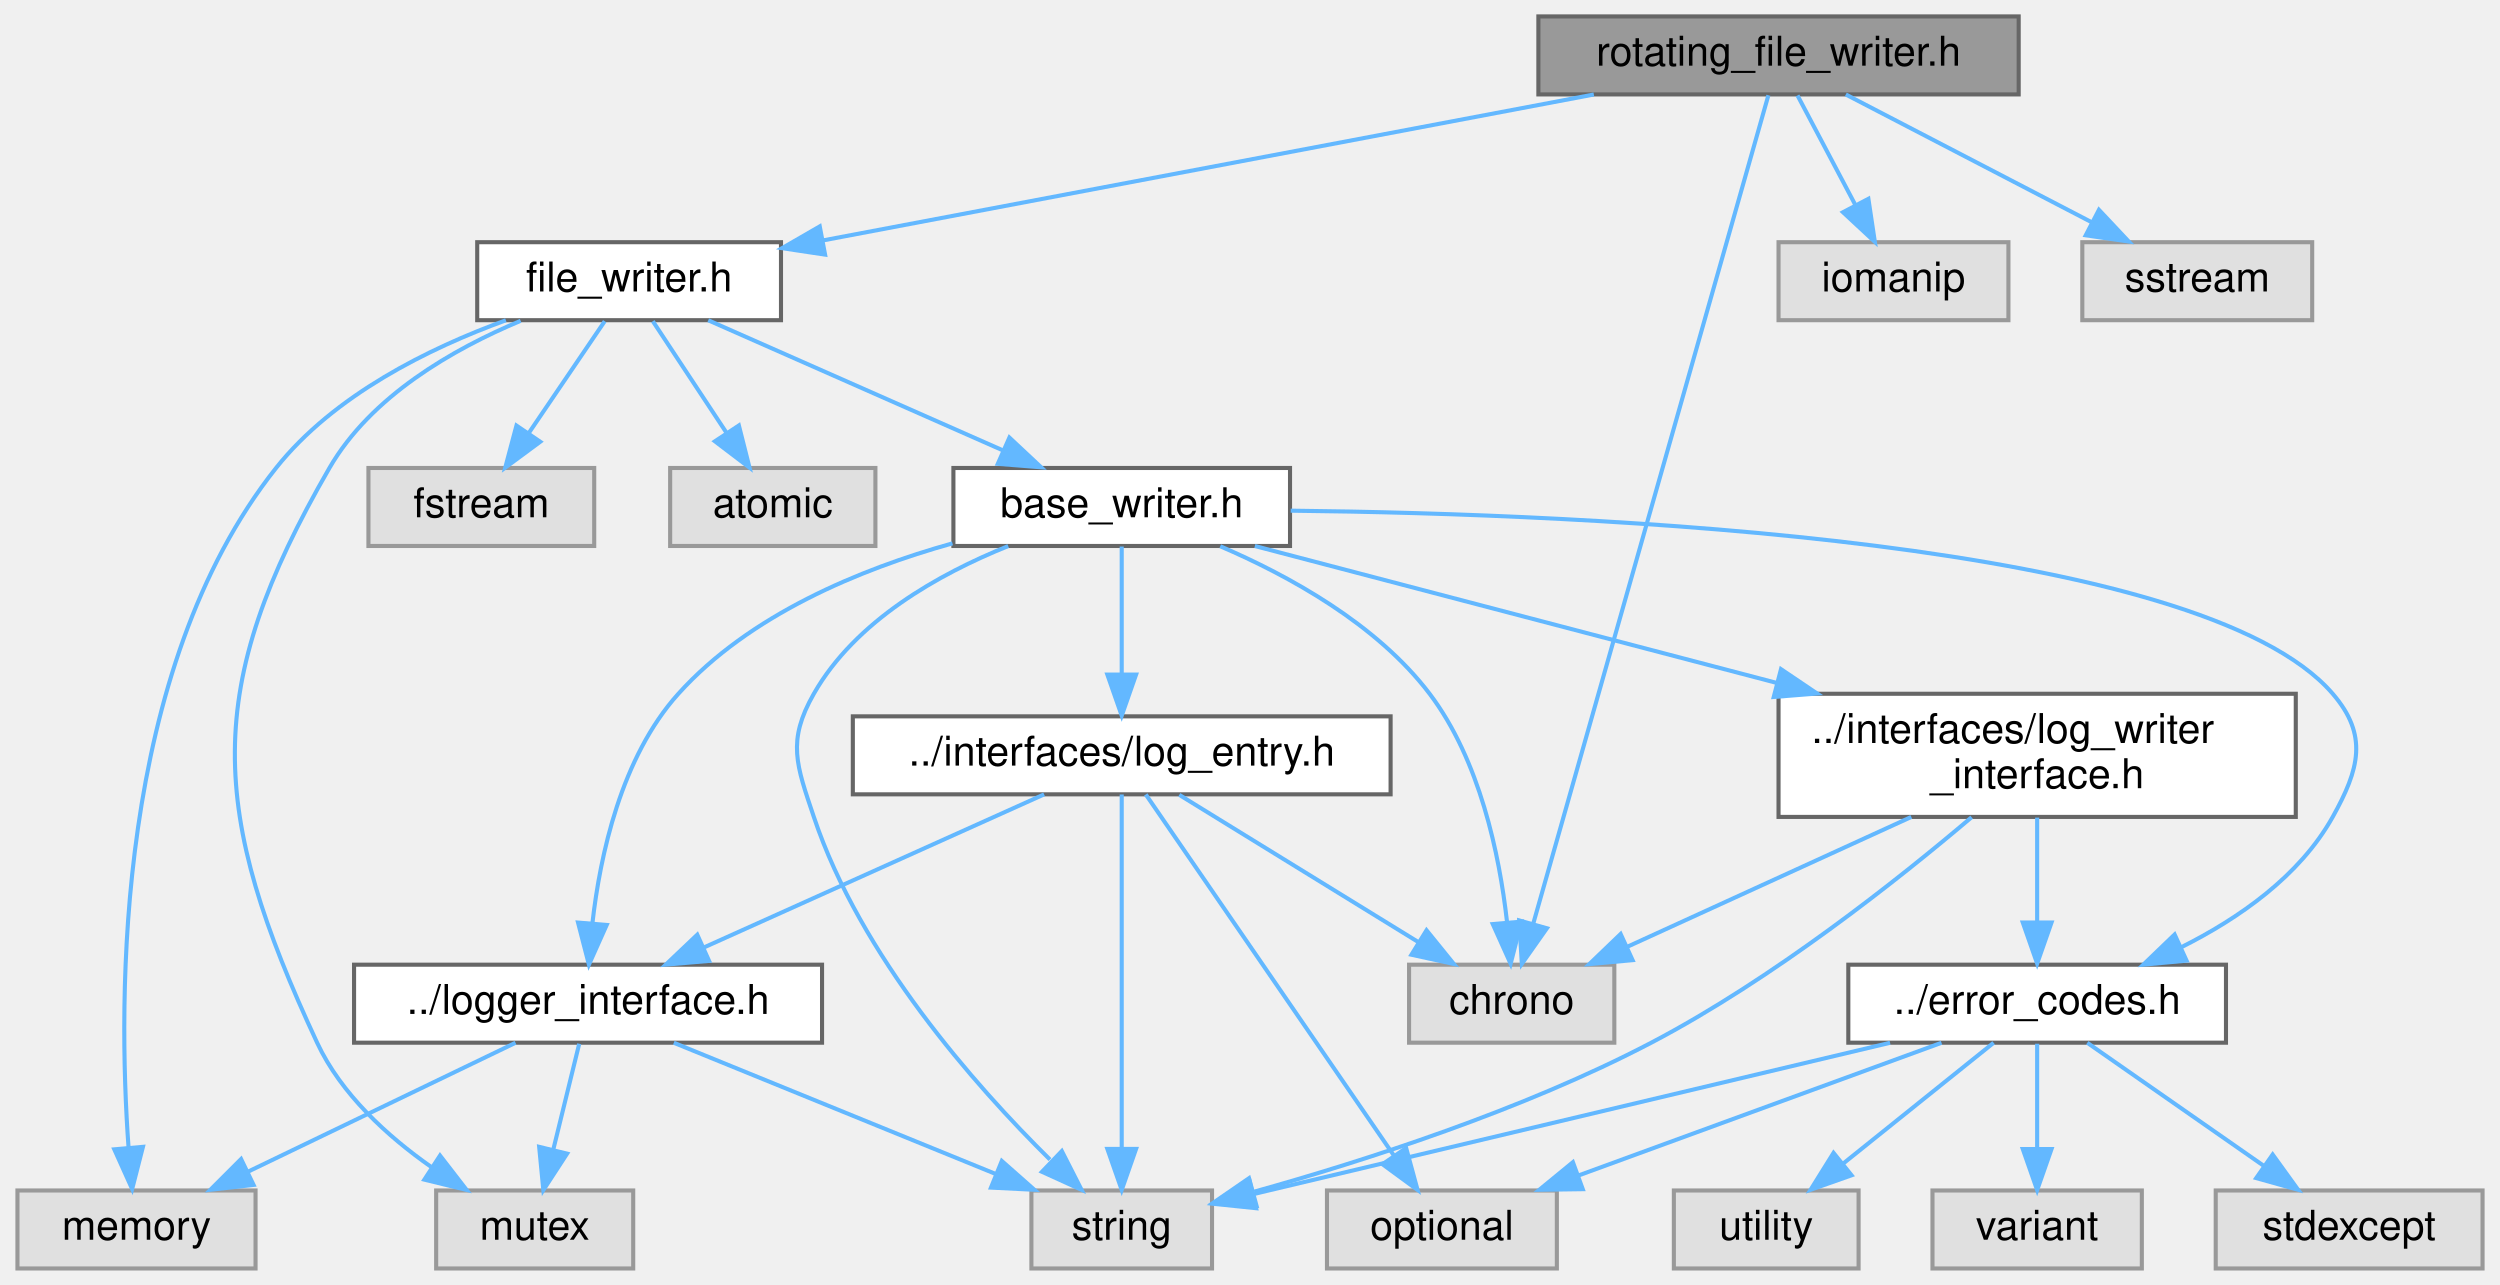
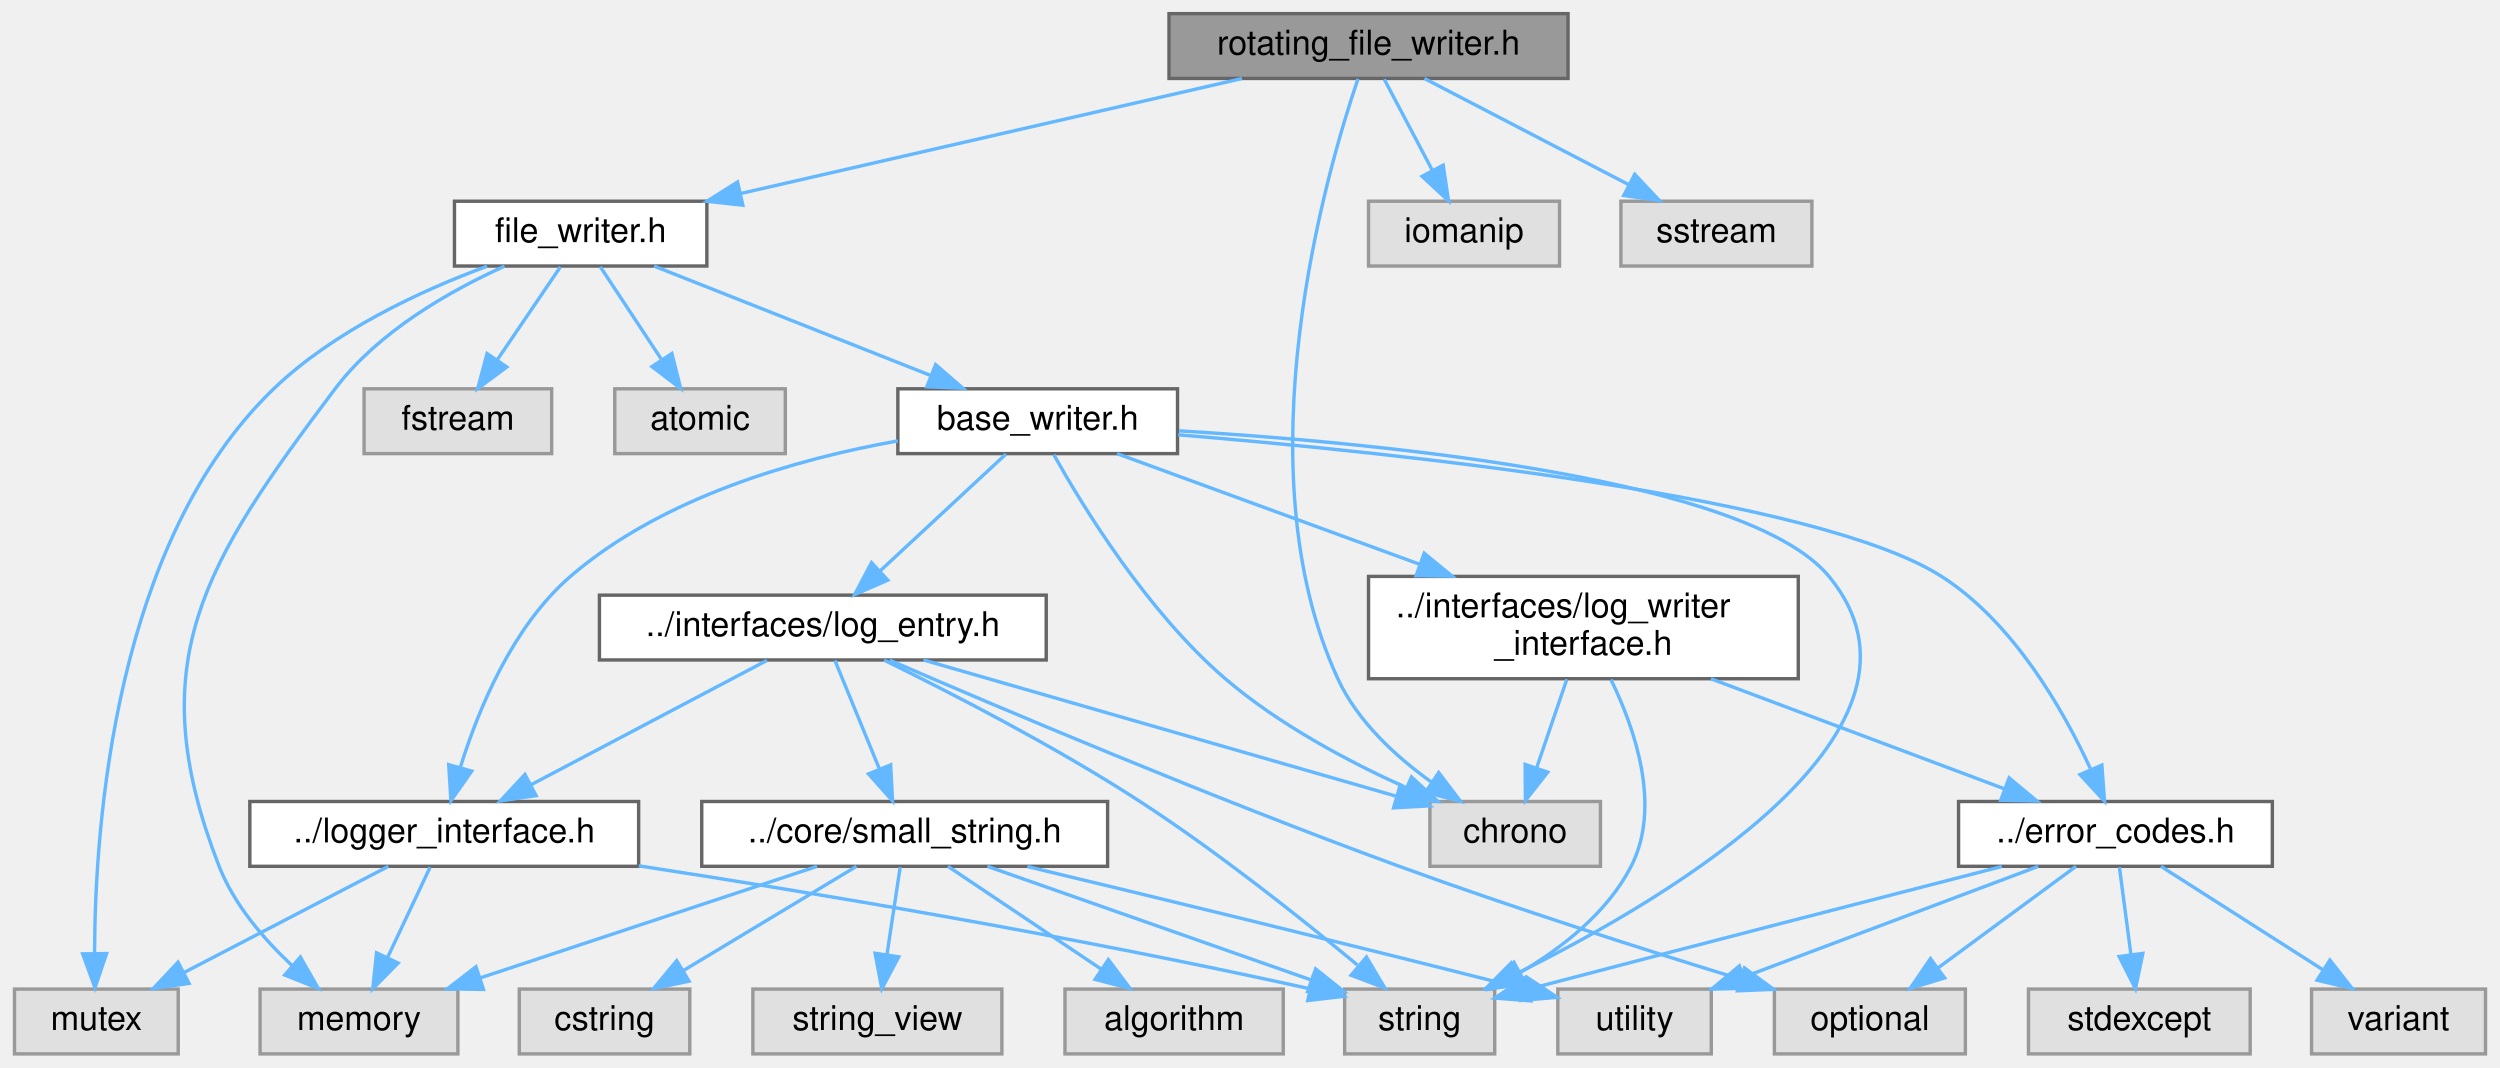
- <svg xmlns="http://www.w3.org/2000/svg" xmlns:xlink="http://www.w3.org/1999/xlink" width="609pt" height="313pt" viewBox="0.00 0.00 608.50 313.00">
+ <svg xmlns="http://www.w3.org/2000/svg" xmlns:xlink="http://www.w3.org/1999/xlink" width="733pt" height="313pt" viewBox="0.00 0.00 732.50 313.00">
  <g id="graph0" class="graph" transform="scale(1 1) rotate(0) translate(4 309)">
    <g id="Node000001" class="node">
      <g id="a_Node000001">
        <a xlink:title=" ">
-           <polygon fill="#999999" stroke="#666666" points="487.5,-305 370.5,-305 370.5,-286 487.5,-286 487.5,-305" />
-           <text text-anchor="middle" x="429" y="-293" font-family="Helvetica,sans-Serif" font-size="10.00">rotating_file_writer.h</text>
+           <polygon fill="#999999" stroke="#666666" points="455.5,-305 338.5,-305 338.5,-286 455.5,-286 455.5,-305" />
+           <text text-anchor="middle" x="397" y="-293" font-family="Helvetica,sans-Serif" font-size="10.00">rotating_file_writer.h</text>
        </a>
      </g>
    </g>
    <g id="Node000002" class="node">
      <g id="a_Node000002">
        <a xlink:href="file__writer_8h.html" target="_top" xlink:title=" ">
-           <polygon fill="white" stroke="#666666" points="186,-250 112,-250 112,-231 186,-231 186,-250" />
-           <text text-anchor="middle" x="149" y="-238" font-family="Helvetica,sans-Serif" font-size="10.00">file_writer.h</text>
+           <polygon fill="white" stroke="#666666" points="203,-250 129,-250 129,-231 203,-231 203,-250" />
+           <text text-anchor="middle" x="166" y="-238" font-family="Helvetica,sans-Serif" font-size="10.00">file_writer.h</text>
        </a>
      </g>
    </g>
    <g id="edge1_Node000001_Node000002" class="edge">
      <g id="a_edge1_Node000001_Node000002">
        <a xlink:title=" ">
-           <path fill="none" stroke="#63b8ff" d="M384.01,-285.98C332.56,-276.25 248.7,-260.37 196.3,-250.45" />
-           <polygon fill="#63b8ff" stroke="#63b8ff" points="196.74,-246.97 186.26,-248.55 195.44,-253.85 196.74,-246.97" />
+           <path fill="none" stroke="#63b8ff" d="M359.89,-285.98C319.89,-276.81 256.16,-262.19 212.77,-252.23" />
+           <polygon fill="#63b8ff" stroke="#63b8ff" points="213.55,-248.82 203.02,-249.99 211.99,-255.64 213.55,-248.82" />
        </a>
      </g>
    </g>
    <g id="Node000005" class="node">
      <g id="a_Node000005">
        <a xlink:title=" ">
-           <polygon fill="#e0e0e0" stroke="#999999" points="389,-74 339,-74 339,-55 389,-55 389,-74" />
-           <text text-anchor="middle" x="364" y="-62" font-family="Helvetica,sans-Serif" font-size="10.00">chrono</text>
-         </a>
-       </g>
-     </g>
-     <g id="edge28_Node000001_Node000005" class="edge">
-       <g id="a_edge28_Node000001_Node000005">
-         <a xlink:title=" ">
-           <path fill="none" stroke="#63b8ff" d="M426.53,-285.8C417,-252.22 382.47,-130.57 369.22,-83.9" />
-           <polygon fill="#63b8ff" stroke="#63b8ff" points="372.57,-82.87 366.47,-74.21 365.83,-84.78 372.57,-82.87" />
-         </a>
-       </g>
-     </g>
-     <g id="Node000018" class="node">
-       <g id="a_Node000018">
-         <a xlink:title=" ">
-           <polygon fill="#e0e0e0" stroke="#999999" points="485,-250 429,-250 429,-231 485,-231 485,-250" />
-           <text text-anchor="middle" x="457" y="-238" font-family="Helvetica,sans-Serif" font-size="10.00">iomanip</text>
-         </a>
-       </g>
-     </g>
-     <g id="edge29_Node000001_Node000018" class="edge">
-       <g id="a_edge29_Node000001_Node000018">
-         <a xlink:title=" ">
-           <path fill="none" stroke="#63b8ff" d="M433.62,-285.75C437.46,-278.49 443.02,-267.95 447.76,-258.98" />
-           <polygon fill="#63b8ff" stroke="#63b8ff" points="450.89,-260.57 452.46,-250.09 444.7,-257.3 450.89,-260.57" />
-         </a>
-       </g>
-     </g>
-     <g id="Node000019" class="node">
-       <g id="a_Node000019">
-         <a xlink:title=" ">
-           <polygon fill="#e0e0e0" stroke="#999999" points="559,-250 503,-250 503,-231 559,-231 559,-250" />
-           <text text-anchor="middle" x="531" y="-238" font-family="Helvetica,sans-Serif" font-size="10.00">sstream</text>
-         </a>
-       </g>
-     </g>
-     <g id="edge30_Node000001_Node000019" class="edge">
-       <g id="a_edge30_Node000001_Node000019">
-         <a xlink:title=" ">
-           <path fill="none" stroke="#63b8ff" d="M445.39,-285.98C461.57,-277.57 486.57,-264.59 505.38,-254.81" />
-           <polygon fill="#63b8ff" stroke="#63b8ff" points="507.05,-257.89 514.31,-250.17 503.83,-251.68 507.05,-257.89" />
+           <polygon fill="#e0e0e0" stroke="#999999" points="465,-74 415,-74 415,-55 465,-55 465,-74" />
+           <text text-anchor="middle" x="440" y="-62" font-family="Helvetica,sans-Serif" font-size="10.00">chrono</text>
+         </a>
+       </g>
+     </g>
+     <g id="edge35_Node000001_Node000005" class="edge">
+       <g id="a_edge35_Node000001_Node000005">
+         <a xlink:title=" ">
+           <path fill="none" stroke="#63b8ff" d="M393.91,-285.88C384.63,-258.57 359.43,-172.05 388,-110 393.75,-97.52 404.91,-87.24 415.42,-79.71" />
+           <polygon fill="#63b8ff" stroke="#63b8ff" points="417.57,-82.49 423.97,-74.05 413.7,-76.65 417.57,-82.49" />
+         </a>
+       </g>
+     </g>
+     <g id="Node000022" class="node">
+       <g id="a_Node000022">
+         <a xlink:title=" ">
+           <polygon fill="#e0e0e0" stroke="#999999" points="453,-250 397,-250 397,-231 453,-231 453,-250" />
+           <text text-anchor="middle" x="425" y="-238" font-family="Helvetica,sans-Serif" font-size="10.00">iomanip</text>
+         </a>
+       </g>
+     </g>
+     <g id="edge36_Node000001_Node000022" class="edge">
+       <g id="a_edge36_Node000001_Node000022">
+         <a xlink:title=" ">
+           <path fill="none" stroke="#63b8ff" d="M401.62,-285.75C405.46,-278.49 411.02,-267.95 415.76,-258.98" />
+           <polygon fill="#63b8ff" stroke="#63b8ff" points="418.89,-260.57 420.46,-250.09 412.7,-257.3 418.89,-260.57" />
+         </a>
+       </g>
+     </g>
+     <g id="Node000023" class="node">
+       <g id="a_Node000023">
+         <a xlink:title=" ">
+           <polygon fill="#e0e0e0" stroke="#999999" points="527,-250 471,-250 471,-231 527,-231 527,-250" />
+           <text text-anchor="middle" x="499" y="-238" font-family="Helvetica,sans-Serif" font-size="10.00">sstream</text>
+         </a>
+       </g>
+     </g>
+     <g id="edge37_Node000001_Node000023" class="edge">
+       <g id="a_edge37_Node000001_Node000023">
+         <a xlink:title=" ">
+           <path fill="none" stroke="#63b8ff" d="M413.39,-285.98C429.57,-277.57 454.57,-264.59 473.38,-254.81" />
+           <polygon fill="#63b8ff" stroke="#63b8ff" points="475.05,-257.89 482.31,-250.17 471.83,-251.68 475.05,-257.89" />
        </a>
      </g>
    </g>
    <g id="Node000003" class="node">
      <g id="a_Node000003">
        <a xlink:href="base__writer_8h.html" target="_top" xlink:title=" ">
-           <polygon fill="white" stroke="#666666" points="310,-195 228,-195 228,-176 310,-176 310,-195" />
-           <text text-anchor="middle" x="269" y="-183" font-family="Helvetica,sans-Serif" font-size="10.00">base_writer.h</text>
+           <polygon fill="white" stroke="#666666" points="341,-195 259,-195 259,-176 341,-176 341,-195" />
+           <text text-anchor="middle" x="300" y="-183" font-family="Helvetica,sans-Serif" font-size="10.00">base_writer.h</text>
        </a>
      </g>
    </g>
    <g id="edge2_Node000002_Node000003" class="edge">
      <g id="a_edge2_Node000002_Node000003">
        <a xlink:title=" ">
-           <path fill="none" stroke="#63b8ff" d="M168.28,-230.98C187.67,-222.42 217.81,-209.11 240.07,-199.28" />
-           <polygon fill="#63b8ff" stroke="#63b8ff" points="241.64,-202.41 249.37,-195.17 238.81,-196.01 241.64,-202.41" />
+           <path fill="none" stroke="#63b8ff" d="M187.53,-230.98C209.47,-222.3 243.74,-208.75 268.69,-198.88" />
+           <polygon fill="#63b8ff" stroke="#63b8ff" points="270.07,-202.1 278.08,-195.17 267.49,-195.59 270.07,-202.1" />
        </a>
      </g>
    </g>
    <g id="Node000007" class="node">
      <g id="a_Node000007">
        <a xlink:title=" ">
-           <polygon fill="#e0e0e0" stroke="#999999" points="58,-19 0,-19 0,0 58,0 58,-19" />
-           <text text-anchor="middle" x="29" y="-7" font-family="Helvetica,sans-Serif" font-size="10.00">memory</text>
-         </a>
-       </g>
-     </g>
-     <g id="edge27_Node000002_Node000007" class="edge">
-       <g id="a_edge27_Node000002_Node000007">
-         <a xlink:title=" ">
-           <path fill="none" stroke="#63b8ff" d="M118.98,-230.98C100.26,-224.17 77.12,-212.77 63,-195 23.88,-145.75 24.43,-65.82 27.06,-29.52" />
-           <polygon fill="#63b8ff" stroke="#63b8ff" points="30.57,-29.63 27.94,-19.36 23.59,-29.02 30.57,-29.63" />
+           <polygon fill="#e0e0e0" stroke="#999999" points="130,-19 72,-19 72,0 130,0 130,-19" />
+           <text text-anchor="middle" x="101" y="-7" font-family="Helvetica,sans-Serif" font-size="10.00">memory</text>
+         </a>
+       </g>
+     </g>
+     <g id="edge34_Node000002_Node000007" class="edge">
+       <g id="a_edge34_Node000002_Node000007">
+         <a xlink:title=" ">
+           <path fill="none" stroke="#63b8ff" d="M143.69,-230.95C127.63,-223.7 106.64,-211.78 94,-195 55.48,-143.85 36.71,-114.65 60,-55 64.4,-43.73 73.14,-33.59 81.43,-25.85" />
+           <polygon fill="#63b8ff" stroke="#63b8ff" points="83.82,-28.4 89.07,-19.2 79.23,-23.12 83.82,-28.4" />
        </a>
      </g>
    </g>
    <g id="Node000008" class="node">
      <g id="a_Node000008">
        <a xlink:title=" ">
-           <polygon fill="#e0e0e0" stroke="#999999" points="150,-19 102,-19 102,0 150,0 150,-19" />
-           <text text-anchor="middle" x="126" y="-7" font-family="Helvetica,sans-Serif" font-size="10.00">mutex</text>
-         </a>
-       </g>
-     </g>
-     <g id="edge25_Node000002_Node000008" class="edge">
-       <g id="a_edge25_Node000002_Node000008">
-         <a xlink:title=" ">
-           <path fill="none" stroke="#63b8ff" d="M122.58,-230.85C106.07,-223.94 86.1,-212.48 76,-195 44.86,-141.12 46.71,-111.41 73,-55 78.83,-42.49 90.09,-32.25 100.75,-24.76" />
-           <polygon fill="#63b8ff" stroke="#63b8ff" points="102.94,-27.51 109.42,-19.13 99.12,-21.64 102.94,-27.51" />
-         </a>
-       </g>
-     </g>
-     <g id="Node000016" class="node">
-       <g id="a_Node000016">
-         <a xlink:title=" ">
-           <polygon fill="#e0e0e0" stroke="#999999" points="140.5,-195 85.5,-195 85.5,-176 140.5,-176 140.5,-195" />
-           <text text-anchor="middle" x="113" y="-183" font-family="Helvetica,sans-Serif" font-size="10.00">fstream</text>
-         </a>
-       </g>
-     </g>
-     <g id="edge24_Node000002_Node000016" class="edge">
-       <g id="a_edge24_Node000002_Node000016">
-         <a xlink:title=" ">
-           <path fill="none" stroke="#63b8ff" d="M143.06,-230.75C138.02,-223.34 130.66,-212.5 124.49,-203.41" />
-           <polygon fill="#63b8ff" stroke="#63b8ff" points="127.35,-201.39 118.83,-195.09 121.56,-205.33 127.35,-201.39" />
-         </a>
-       </g>
-     </g>
-     <g id="Node000017" class="node">
-       <g id="a_Node000017">
-         <a xlink:title=" ">
-           <polygon fill="#e0e0e0" stroke="#999999" points="209,-195 159,-195 159,-176 209,-176 209,-195" />
-           <text text-anchor="middle" x="184" y="-183" font-family="Helvetica,sans-Serif" font-size="10.00">atomic</text>
-         </a>
-       </g>
-     </g>
-     <g id="edge26_Node000002_Node000017" class="edge">
-       <g id="a_edge26_Node000002_Node000017">
-         <a xlink:title=" ">
-           <path fill="none" stroke="#63b8ff" d="M154.78,-230.75C159.62,-223.42 166.68,-212.73 172.64,-203.7" />
-           <polygon fill="#63b8ff" stroke="#63b8ff" points="175.74,-205.36 178.33,-195.09 169.9,-201.5 175.74,-205.36" />
+           <polygon fill="#e0e0e0" stroke="#999999" points="48,-19 0,-19 0,0 48,0 48,-19" />
+           <text text-anchor="middle" x="24" y="-7" font-family="Helvetica,sans-Serif" font-size="10.00">mutex</text>
+         </a>
+       </g>
+     </g>
+     <g id="edge32_Node000002_Node000008" class="edge">
+       <g id="a_edge32_Node000002_Node000008">
+         <a xlink:title=" ">
+           <path fill="none" stroke="#63b8ff" d="M138.56,-230.94C119.23,-223.8 93.72,-212.03 76,-195 29.44,-150.27 23.59,-67.38 23.48,-29.85" />
+           <polygon fill="#63b8ff" stroke="#63b8ff" points="26.99,-29.41 23.6,-19.37 19.99,-29.33 26.99,-29.41" />
+         </a>
+       </g>
+     </g>
+     <g id="Node000020" class="node">
+       <g id="a_Node000020">
+         <a xlink:title=" ">
+           <polygon fill="#e0e0e0" stroke="#999999" points="157.5,-195 102.5,-195 102.5,-176 157.5,-176 157.5,-195" />
+           <text text-anchor="middle" x="130" y="-183" font-family="Helvetica,sans-Serif" font-size="10.00">fstream</text>
+         </a>
+       </g>
+     </g>
+     <g id="edge31_Node000002_Node000020" class="edge">
+       <g id="a_edge31_Node000002_Node000020">
+         <a xlink:title=" ">
+           <path fill="none" stroke="#63b8ff" d="M160.06,-230.75C155.02,-223.34 147.66,-212.5 141.49,-203.41" />
+           <polygon fill="#63b8ff" stroke="#63b8ff" points="144.35,-201.39 135.83,-195.09 138.56,-205.33 144.35,-201.39" />
+         </a>
+       </g>
+     </g>
+     <g id="Node000021" class="node">
+       <g id="a_Node000021">
+         <a xlink:title=" ">
+           <polygon fill="#e0e0e0" stroke="#999999" points="226,-195 176,-195 176,-176 226,-176 226,-195" />
+           <text text-anchor="middle" x="201" y="-183" font-family="Helvetica,sans-Serif" font-size="10.00">atomic</text>
+         </a>
+       </g>
+     </g>
+     <g id="edge33_Node000002_Node000021" class="edge">
+       <g id="a_edge33_Node000002_Node000021">
+         <a xlink:title=" ">
+           <path fill="none" stroke="#63b8ff" d="M171.78,-230.75C176.62,-223.42 183.68,-212.73 189.64,-203.7" />
+           <polygon fill="#63b8ff" stroke="#63b8ff" points="192.74,-205.36 195.33,-195.09 186.9,-201.5 192.74,-205.36" />
        </a>
      </g>
    </g>
    <g id="Node000004" class="node">
      <g id="a_Node000004">
        <a xlink:title=" ">
-           <polygon fill="#e0e0e0" stroke="#999999" points="291,-19 247,-19 247,0 291,0 291,-19" />
-           <text text-anchor="middle" x="269" y="-7" font-family="Helvetica,sans-Serif" font-size="10.00">string</text>
+           <polygon fill="#e0e0e0" stroke="#999999" points="434,-19 390,-19 390,0 434,0 434,-19" />
+           <text text-anchor="middle" x="412" y="-7" font-family="Helvetica,sans-Serif" font-size="10.00">string</text>
        </a>
      </g>
    </g>
    <g id="edge3_Node000003_Node000004" class="edge">
      <g id="a_edge3_Node000003_Node000004">
        <a xlink:title=" ">
-           <path fill="none" stroke="#63b8ff" d="M241.35,-175.98C224.42,-169.17 204.11,-157.76 194,-140 187.4,-128.41 189.77,-122.64 194,-110 205.31,-76.2 233.13,-44.69 251.52,-26.53" />
-           <polygon fill="#63b8ff" stroke="#63b8ff" points="254.41,-28.6 259.22,-19.16 249.57,-23.55 254.41,-28.6" />
+           <path fill="none" stroke="#63b8ff" d="M341.48,-182.68C401.58,-179.07 508.29,-168.69 532,-140 568.73,-95.55 486.68,-46.5 440.58,-23.61" />
+           <polygon fill="#63b8ff" stroke="#63b8ff" points="441.88,-20.35 431.35,-19.14 438.82,-26.65 441.88,-20.35" />
        </a>
      </g>
    </g>
    <g id="edge4_Node000003_Node000005" class="edge">
      <g id="a_edge4_Node000003_Node000005">
        <a xlink:title=" ">
-           <path fill="none" stroke="#63b8ff" d="M293,-175.93C309.66,-168.78 331.1,-157.01 344,-140 356.24,-123.86 361,-100.78 362.84,-84.6" />
-           <polygon fill="#63b8ff" stroke="#63b8ff" points="366.36,-84.49 363.74,-74.23 359.39,-83.89 366.36,-84.49" />
+           <path fill="none" stroke="#63b8ff" d="M304.72,-175.69C313.15,-160.63 332.05,-129.67 355,-110 370.65,-96.59 391.02,-85.75 407.9,-78.12" />
+           <polygon fill="#63b8ff" stroke="#63b8ff" points="409.6,-81.2 417.37,-74.01 406.81,-74.78 409.6,-81.2" />
        </a>
      </g>
    </g>
    <g id="Node000006" class="node">
      <g id="a_Node000006">
        <a xlink:href="logger__interface_8h.html" target="_top" xlink:title=" ">
-           <polygon fill="white" stroke="#666666" points="196,-74 82,-74 82,-55 196,-55 196,-74" />
-           <text text-anchor="middle" x="139" y="-62" font-family="Helvetica,sans-Serif" font-size="10.00">../logger_interface.h</text>
+           <polygon fill="white" stroke="#666666" points="183,-74 69,-74 69,-55 183,-55 183,-74" />
+           <text text-anchor="middle" x="126" y="-62" font-family="Helvetica,sans-Serif" font-size="10.00">../logger_interface.h</text>
        </a>
      </g>
    </g>
    <g id="edge5_Node000003_Node000006" class="edge">
      <g id="a_edge5_Node000003_Node000006">
        <a xlink:title=" ">
-           <path fill="none" stroke="#63b8ff" d="M227.77,-176.64C205.17,-170.32 178.31,-159.21 161,-140 147.06,-124.54 141.93,-100.63 140.06,-84.09" />
-           <polygon fill="#63b8ff" stroke="#63b8ff" points="143.54,-83.68 139.21,-74.01 136.56,-84.26 143.54,-83.68" />
+           <path fill="none" stroke="#63b8ff" d="M259,-179.74C229.37,-174.43 189.98,-163.28 163,-140 145.96,-125.3 135.95,-100.88 130.73,-84.03" />
+           <polygon fill="#63b8ff" stroke="#63b8ff" points="134.05,-82.9 127.97,-74.23 127.31,-84.8 134.05,-82.9" />
        </a>
      </g>
    </g>
    <g id="Node000009" class="node">
      <g id="a_Node000009">
        <a xlink:href="error__codes_8h.html" target="_top" xlink:title=" ">
-           <polygon fill="white" stroke="#666666" points="538,-74 446,-74 446,-55 538,-55 538,-74" />
-           <text text-anchor="middle" x="492" y="-62" font-family="Helvetica,sans-Serif" font-size="10.00">../error_codes.h</text>
+           <polygon fill="white" stroke="#666666" points="662,-74 570,-74 570,-55 662,-55 662,-74" />
+           <text text-anchor="middle" x="616" y="-62" font-family="Helvetica,sans-Serif" font-size="10.00">../error_codes.h</text>
        </a>
      </g>
    </g>
    <g id="edge9_Node000003_Node000009" class="edge">
      <g id="a_edge9_Node000003_Node000009">
        <a xlink:title=" ">
-           <path fill="none" stroke="#63b8ff" d="M310.16,-184.6C383.4,-183.81 531.74,-177.49 564,-140 572.7,-129.89 570.49,-121.65 564,-110 555.96,-95.58 541.1,-85.24 526.96,-78.18" />
-           <polygon fill="#63b8ff" stroke="#63b8ff" points="528.4,-74.99 517.85,-74.01 525.49,-81.36 528.4,-74.99" />
+           <path fill="none" stroke="#63b8ff" d="M341.19,-181.51C406.11,-176.16 528.58,-163.26 565,-140 586,-126.58 600.59,-101.09 608.63,-83.7" />
+           <polygon fill="#63b8ff" stroke="#63b8ff" points="612.02,-84.67 612.79,-74.1 605.6,-81.89 612.02,-84.67" />
        </a>
      </g>
    </g>
    <g id="Node000014" class="node">
      <g id="a_Node000014">
        <a xlink:href="log__writer__interface_8h.html" target="_top" xlink:title=" ">
-           <polygon fill="white" stroke="#666666" points="555,-140 429,-140 429,-110 555,-110 555,-140" />
-           <text text-anchor="start" x="437" y="-128" font-family="Helvetica,sans-Serif" font-size="10.00">../interfaces/log_writer</text>
-           <text text-anchor="middle" x="492" y="-117" font-family="Helvetica,sans-Serif" font-size="10.00">_interface.h</text>
+           <polygon fill="white" stroke="#666666" points="523,-140 397,-140 397,-110 523,-110 523,-140" />
+           <text text-anchor="start" x="405" y="-128" font-family="Helvetica,sans-Serif" font-size="10.00">../interfaces/log_writer</text>
+           <text text-anchor="middle" x="460" y="-117" font-family="Helvetica,sans-Serif" font-size="10.00">_interface.h</text>
        </a>
      </g>
    </g>
    <g id="edge15_Node000003_Node000014" class="edge">
      <g id="a_edge15_Node000003_Node000014">
        <a xlink:title=" ">
-           <path fill="none" stroke="#63b8ff" d="M301.43,-175.99C334.64,-167.28 387.14,-153.51 428.64,-142.62" />
-           <polygon fill="#63b8ff" stroke="#63b8ff" points="429.6,-145.99 438.39,-140.06 427.83,-139.22 429.6,-145.99" />
+           <path fill="none" stroke="#63b8ff" d="M323.27,-175.99C346.39,-167.54 382.55,-154.32 411.88,-143.59" />
+           <polygon fill="#63b8ff" stroke="#63b8ff" points="413.34,-146.79 421.53,-140.06 410.94,-140.21 413.34,-146.79" />
        </a>
      </g>
    </g>
    <g id="Node000015" class="node">
      <g id="a_Node000015">
        <a xlink:href="log__entry_8h.html" target="_top" xlink:title=" ">
-           <polygon fill="white" stroke="#666666" points="334.5,-134.5 203.5,-134.5 203.5,-115.5 334.5,-115.5 334.5,-134.5" />
-           <text text-anchor="middle" x="269" y="-122.5" font-family="Helvetica,sans-Serif" font-size="10.00">../interfaces/log_entry.h</text>
+           <polygon fill="white" stroke="#666666" points="302.5,-134.5 171.5,-134.5 171.5,-115.5 302.5,-115.5 302.5,-134.5" />
+           <text text-anchor="middle" x="237" y="-122.5" font-family="Helvetica,sans-Serif" font-size="10.00">../interfaces/log_entry.h</text>
        </a>
      </g>
    </g>
    <g id="edge19_Node000003_Node000015" class="edge">
      <g id="a_edge19_Node000003_Node000015">
        <a xlink:title=" ">
-           <path fill="none" stroke="#63b8ff" d="M269,-175.87C269,-167.75 269,-155.31 269,-144.89" />
-           <polygon fill="#63b8ff" stroke="#63b8ff" points="272.5,-144.67 269,-134.67 265.5,-144.67 272.5,-144.67" />
+           <path fill="none" stroke="#63b8ff" d="M290.7,-175.87C281.03,-166.88 265.66,-152.61 253.84,-141.64" />
+           <polygon fill="#63b8ff" stroke="#63b8ff" points="256.04,-138.91 246.33,-134.67 251.28,-144.04 256.04,-138.91" />
        </a>
      </g>
    </g>
    <g id="edge8_Node000006_Node000004" class="edge">
      <g id="a_edge8_Node000006_Node000004">
        <a xlink:title=" ">
-           <path fill="none" stroke="#63b8ff" d="M159.89,-54.98C181.08,-46.34 214.13,-32.87 238.3,-23.02" />
-           <polygon fill="#63b8ff" stroke="#63b8ff" points="239.79,-26.19 247.73,-19.17 237.15,-19.7 239.79,-26.19" />
+           <path fill="none" stroke="#63b8ff" d="M183.02,-55.14C232.67,-47.49 306.76,-35.23 379.87,-19.08" />
+           <polygon fill="#63b8ff" stroke="#63b8ff" points="380.72,-22.48 389.71,-16.88 379.19,-15.65 380.72,-22.48" />
        </a>
      </g>
    </g>
    <g id="edge6_Node000006_Node000007" class="edge">
      <g id="a_edge6_Node000006_Node000007">
        <a xlink:title=" ">
-           <path fill="none" stroke="#63b8ff" d="M121.33,-54.98C103.71,-46.5 76.42,-33.35 56.07,-23.54" />
-           <polygon fill="#63b8ff" stroke="#63b8ff" points="57.52,-20.36 46.99,-19.17 54.48,-26.66 57.52,-20.36" />
+           <path fill="none" stroke="#63b8ff" d="M121.87,-54.75C118.49,-47.57 113.58,-37.18 109.38,-28.27" />
+           <polygon fill="#63b8ff" stroke="#63b8ff" points="112.48,-26.64 105.05,-19.09 106.15,-29.63 112.48,-26.64" />
        </a>
      </g>
    </g>
    <g id="edge7_Node000006_Node000008" class="edge">
      <g id="a_edge7_Node000006_Node000008">
        <a xlink:title=" ">
-           <path fill="none" stroke="#63b8ff" d="M136.85,-54.75C135.13,-47.72 132.65,-37.62 130.5,-28.84" />
-           <polygon fill="#63b8ff" stroke="#63b8ff" points="133.89,-27.97 128.11,-19.09 127.09,-29.63 133.89,-27.97" />
+           <path fill="none" stroke="#63b8ff" d="M109.61,-54.98C93.43,-46.57 68.43,-33.59 49.62,-23.81" />
+           <polygon fill="#63b8ff" stroke="#63b8ff" points="51.17,-20.68 40.69,-19.17 47.95,-26.89 51.17,-20.68" />
        </a>
      </g>
    </g>
    <g id="edge10_Node000009_Node000004" class="edge">
      <g id="a_edge10_Node000009_Node000004">
        <a xlink:title=" ">
-           <path fill="none" stroke="#63b8ff" d="M456.17,-54.98C413.27,-44.79 342.06,-27.86 300.96,-18.09" />
-           <polygon fill="#63b8ff" stroke="#63b8ff" points="301.73,-14.68 291.19,-15.77 300.11,-21.49 301.73,-14.68" />
+           <path fill="none" stroke="#63b8ff" d="M582.69,-54.95C548.03,-46.04 492.19,-31.63 444,-19 443.9,-18.97 443.8,-18.95 443.7,-18.92" />
+           <polygon fill="#63b8ff" stroke="#63b8ff" points="444.59,-15.54 434.03,-16.37 442.81,-22.31 444.59,-15.54" />
        </a>
      </g>
    </g>
    <g id="Node000010" class="node">
      <g id="a_Node000010">
        <a xlink:title=" ">
-           <polygon fill="#e0e0e0" stroke="#999999" points="600.5,-19 535.5,-19 535.5,0 600.5,0 600.5,-19" />
-           <text text-anchor="middle" x="568" y="-7" font-family="Helvetica,sans-Serif" font-size="10.00">stdexcept</text>
+           <polygon fill="#e0e0e0" stroke="#999999" points="655.5,-19 590.5,-19 590.5,0 655.5,0 655.5,-19" />
+           <text text-anchor="middle" x="623" y="-7" font-family="Helvetica,sans-Serif" font-size="10.00">stdexcept</text>
        </a>
      </g>
    </g>
    <g id="edge11_Node000009_Node000010" class="edge">
      <g id="a_edge11_Node000009_Node000010">
        <a xlink:title=" ">
-           <path fill="none" stroke="#63b8ff" d="M504.21,-54.98C515.78,-46.92 533.38,-34.65 547.16,-25.03" />
-           <polygon fill="#63b8ff" stroke="#63b8ff" points="549.37,-27.76 555.57,-19.17 545.36,-22.02 549.37,-27.76" />
+           <path fill="none" stroke="#63b8ff" d="M617.16,-54.75C618.07,-47.8 619.39,-37.85 620.54,-29.13" />
+           <polygon fill="#63b8ff" stroke="#63b8ff" points="624.03,-29.46 621.87,-19.09 617.09,-28.54 624.03,-29.46" />
        </a>
      </g>
    </g>
    <g id="Node000011" class="node">
      <g id="a_Node000011">
        <a xlink:title=" ">
-           <polygon fill="#e0e0e0" stroke="#999999" points="448.5,-19 403.5,-19 403.5,0 448.5,0 448.5,-19" />
-           <text text-anchor="middle" x="426" y="-7" font-family="Helvetica,sans-Serif" font-size="10.00">utility</text>
+           <polygon fill="#e0e0e0" stroke="#999999" points="497.5,-19 452.5,-19 452.5,0 497.5,0 497.5,-19" />
+           <text text-anchor="middle" x="475" y="-7" font-family="Helvetica,sans-Serif" font-size="10.00">utility</text>
        </a>
      </g>
    </g>
    <g id="edge12_Node000009_Node000011" class="edge">
      <g id="a_edge12_Node000009_Node000011">
        <a xlink:title=" ">
-           <path fill="none" stroke="#63b8ff" d="M481.4,-54.98C471.54,-47.07 456.65,-35.11 444.78,-25.58" />
-           <polygon fill="#63b8ff" stroke="#63b8ff" points="446.79,-22.7 436.8,-19.17 442.4,-28.16 446.79,-22.7" />
+           <path fill="none" stroke="#63b8ff" d="M593.35,-54.98C570.01,-46.21 533.45,-32.47 507.13,-22.58" />
+           <polygon fill="#63b8ff" stroke="#63b8ff" points="508.19,-19.24 497.6,-18.99 505.73,-25.79 508.19,-19.24" />
        </a>
      </g>
    </g>
    <g id="Node000012" class="node">
      <g id="a_Node000012">
        <a xlink:title=" ">
-           <polygon fill="#e0e0e0" stroke="#999999" points="375,-19 319,-19 319,0 375,0 375,-19" />
-           <text text-anchor="middle" x="347" y="-7" font-family="Helvetica,sans-Serif" font-size="10.00">optional</text>
+           <polygon fill="#e0e0e0" stroke="#999999" points="572,-19 516,-19 516,0 572,0 572,-19" />
+           <text text-anchor="middle" x="544" y="-7" font-family="Helvetica,sans-Serif" font-size="10.00">optional</text>
        </a>
      </g>
    </g>
    <g id="edge13_Node000009_Node000012" class="edge">
      <g id="a_edge13_Node000009_Node000012">
        <a xlink:title=" ">
-           <path fill="none" stroke="#63b8ff" d="M468.7,-54.98C444.75,-46.23 407.22,-32.51 380.17,-22.62" />
-           <polygon fill="#63b8ff" stroke="#63b8ff" points="381.31,-19.32 370.72,-19.17 378.91,-25.89 381.31,-19.32" />
+           <path fill="none" stroke="#63b8ff" d="M604.43,-54.98C593.58,-47 577.12,-34.88 564.12,-25.31" />
+           <polygon fill="#63b8ff" stroke="#63b8ff" points="565.91,-22.28 555.78,-19.17 561.76,-27.92 565.91,-22.28" />
        </a>
      </g>
    </g>
    <g id="Node000013" class="node">
      <g id="a_Node000013">
        <a xlink:title=" ">
-           <polygon fill="#e0e0e0" stroke="#999999" points="517.5,-19 466.5,-19 466.5,0 517.5,0 517.5,-19" />
-           <text text-anchor="middle" x="492" y="-7" font-family="Helvetica,sans-Serif" font-size="10.00">variant</text>
+           <polygon fill="#e0e0e0" stroke="#999999" points="724.5,-19 673.5,-19 673.5,0 724.5,0 724.5,-19" />
+           <text text-anchor="middle" x="699" y="-7" font-family="Helvetica,sans-Serif" font-size="10.00">variant</text>
        </a>
      </g>
    </g>
    <g id="edge14_Node000009_Node000013" class="edge">
      <g id="a_edge14_Node000009_Node000013">
        <a xlink:title=" ">
-           <path fill="none" stroke="#63b8ff" d="M492,-54.75C492,-47.8 492,-37.85 492,-29.13" />
-           <polygon fill="#63b8ff" stroke="#63b8ff" points="495.5,-29.09 492,-19.09 488.5,-29.09 495.5,-29.09" />
+           <path fill="none" stroke="#63b8ff" d="M629.34,-54.98C642.09,-46.84 661.55,-34.41 676.67,-24.76" />
+           <polygon fill="#63b8ff" stroke="#63b8ff" points="678.88,-27.5 685.42,-19.17 675.11,-21.6 678.88,-27.5" />
        </a>
      </g>
    </g>
    <g id="edge16_Node000014_Node000004" class="edge">
      <g id="a_edge16_Node000014_Node000004">
        <a xlink:title=" ">
-           <path fill="none" stroke="#63b8ff" d="M476.03,-109.92C458.08,-94.69 427.59,-70.5 398,-55 366.69,-38.59 328.06,-26.2 301.28,-18.71" />
-           <polygon fill="#63b8ff" stroke="#63b8ff" points="301.85,-15.24 291.28,-15.99 300.01,-21.99 301.85,-15.24" />
+           <path fill="none" stroke="#63b8ff" d="M468.06,-109.78C475.13,-95.29 482.98,-72.51 474,-55 467.04,-41.44 453.81,-31.07 441.35,-23.78" />
+           <polygon fill="#63b8ff" stroke="#63b8ff" points="442.98,-20.68 432.52,-19 439.65,-26.84 442.98,-20.68" />
        </a>
      </g>
    </g>
    <g id="edge17_Node000014_Node000005" class="edge">
      <g id="a_edge17_Node000014_Node000005">
        <a xlink:title=" ">
-           <path fill="none" stroke="#63b8ff" d="M461.34,-109.99C440.27,-100.36 412.51,-87.67 392.03,-78.31" />
-           <polygon fill="#63b8ff" stroke="#63b8ff" points="393.45,-75.11 382.9,-74.14 390.54,-81.48 393.45,-75.11" />
+           <path fill="none" stroke="#63b8ff" d="M455.16,-109.84C452.49,-102.04 449.15,-92.27 446.29,-83.89" />
+           <polygon fill="#63b8ff" stroke="#63b8ff" points="449.54,-82.6 443,-74.27 442.92,-84.86 449.54,-82.6" />
        </a>
      </g>
    </g>
    <g id="edge18_Node000014_Node000009" class="edge">
      <g id="a_edge18_Node000014_Node000009">
        <a xlink:title=" ">
-           <path fill="none" stroke="#63b8ff" d="M492,-109.84C492,-102.21 492,-92.7 492,-84.45" />
-           <polygon fill="#63b8ff" stroke="#63b8ff" points="495.5,-84.27 492,-74.27 488.5,-84.27 495.5,-84.27" />
+           <path fill="none" stroke="#63b8ff" d="M497.37,-109.99C523.63,-100.14 558.41,-87.1 583.52,-77.68" />
+           <polygon fill="#63b8ff" stroke="#63b8ff" points="584.83,-80.93 592.96,-74.14 582.37,-74.37 584.83,-80.93" />
        </a>
      </g>
    </g>
    <g id="edge20_Node000015_Node000004" class="edge">
      <g id="a_edge20_Node000015_Node000004">
        <a xlink:title=" ">
-           <path fill="none" stroke="#63b8ff" d="M269,-115.47C269,-97.23 269,-54.07 269,-29.14" />
-           <polygon fill="#63b8ff" stroke="#63b8ff" points="272.5,-29.13 269,-19.13 265.5,-29.13 272.5,-29.13" />
+           <path fill="none" stroke="#63b8ff" d="M254.98,-115.44C274.09,-106.1 304.94,-90.28 330,-74 352.93,-59.1 377.52,-39.53 393.72,-26.08" />
+           <polygon fill="#63b8ff" stroke="#63b8ff" points="396.39,-28.41 401.8,-19.3 391.89,-23.05 396.39,-28.41" />
        </a>
      </g>
    </g>
    <g id="edge21_Node000015_Node000005" class="edge">
      <g id="a_edge21_Node000015_Node000005">
        <a xlink:title=" ">
-           <path fill="none" stroke="#63b8ff" d="M283.02,-115.37C298.31,-105.95 323.03,-90.73 341.14,-79.58" />
-           <polygon fill="#63b8ff" stroke="#63b8ff" points="343.25,-82.39 349.92,-74.17 339.57,-76.43 343.25,-82.39" />
-         </a>
-       </g>
-     </g>
-     <g id="edge23_Node000015_Node000006" class="edge">
-       <g id="a_edge23_Node000015_Node000006">
-         <a xlink:title=" ">
-           <path fill="none" stroke="#63b8ff" d="M250.1,-115.49C228.34,-105.7 192.38,-89.52 167.29,-78.23" />
-           <polygon fill="#63b8ff" stroke="#63b8ff" points="168.48,-74.93 157.93,-74.02 165.61,-81.31 168.48,-74.93" />
+           <path fill="none" stroke="#63b8ff" d="M266.52,-115.49C303.34,-104.88 366.2,-86.77 405.29,-75.5" />
+           <polygon fill="#63b8ff" stroke="#63b8ff" points="406.29,-78.86 414.93,-72.73 404.35,-72.13 406.29,-78.86" />
+         </a>
+       </g>
+     </g>
+     <g id="edge30_Node000015_Node000006" class="edge">
+       <g id="a_edge30_Node000015_Node000006">
+         <a xlink:title=" ">
+           <path fill="none" stroke="#63b8ff" d="M220.62,-115.37C202.42,-105.78 172.8,-90.17 151.55,-78.97" />
+           <polygon fill="#63b8ff" stroke="#63b8ff" points="152.92,-75.73 142.45,-74.17 149.66,-81.93 152.92,-75.73" />
        </a>
      </g>
    </g>
    <g id="edge22_Node000015_Node000012" class="edge">
      <g id="a_edge22_Node000015_Node000012">
        <a xlink:title=" ">
-           <path fill="none" stroke="#63b8ff" d="M274.86,-115.47C287.68,-96.82 318.4,-52.11 335.32,-27.49" />
-           <polygon fill="#63b8ff" stroke="#63b8ff" points="338.29,-29.35 341.07,-19.13 332.52,-25.39 338.29,-29.35" />
+           <path fill="none" stroke="#63b8ff" d="M256.59,-115.44C287.88,-101.89 351.22,-74.98 406,-55 439.49,-42.78 478.15,-30.47 506.02,-21.9" />
+           <polygon fill="#63b8ff" stroke="#63b8ff" points="507.23,-25.19 515.77,-18.92 505.19,-18.49 507.23,-25.19" />
+         </a>
+       </g>
+     </g>
+     <g id="Node000016" class="node">
+       <g id="a_Node000016">
+         <a xlink:href="small__string_8h.html" target="_top" xlink:title=" ">
+           <polygon fill="white" stroke="#666666" points="320.5,-74 201.5,-74 201.5,-55 320.5,-55 320.5,-74" />
+           <text text-anchor="middle" x="261" y="-62" font-family="Helvetica,sans-Serif" font-size="10.00">../core/small_string.h</text>
+         </a>
+       </g>
+     </g>
+     <g id="edge23_Node000015_Node000016" class="edge">
+       <g id="a_edge23_Node000015_Node000016">
+         <a xlink:title=" ">
+           <path fill="none" stroke="#63b8ff" d="M240.54,-115.37C243.94,-107.07 249.19,-94.28 253.52,-83.72" />
+           <polygon fill="#63b8ff" stroke="#63b8ff" points="256.89,-84.75 257.44,-74.17 250.41,-82.09 256.89,-84.75" />
+         </a>
+       </g>
+     </g>
+     <g id="edge25_Node000016_Node000004" class="edge">
+       <g id="a_edge25_Node000016_Node000004">
+         <a xlink:title=" ">
+           <path fill="none" stroke="#63b8ff" d="M285.26,-54.98C311.06,-45.93 351.98,-31.56 380.32,-21.62" />
+           <polygon fill="#63b8ff" stroke="#63b8ff" points="381.49,-24.92 389.77,-18.3 379.17,-18.31 381.49,-24.92" />
+         </a>
+       </g>
+     </g>
+     <g id="edge28_Node000016_Node000007" class="edge">
+       <g id="a_edge28_Node000016_Node000007">
+         <a xlink:title=" ">
+           <path fill="none" stroke="#63b8ff" d="M235.29,-54.98C208.55,-46.13 166.47,-32.19 136.55,-22.28" />
+           <polygon fill="#63b8ff" stroke="#63b8ff" points="137.5,-18.9 126.91,-19.08 135.3,-25.55 137.5,-18.9" />
+         </a>
+       </g>
+     </g>
+     <g id="edge29_Node000016_Node000011" class="edge">
+       <g id="a_edge29_Node000016_Node000011">
+         <a xlink:title=" ">
+           <path fill="none" stroke="#63b8ff" d="M296.97,-54.93C331.71,-46.6 386.06,-33.44 442.48,-19.09" />
+           <polygon fill="#63b8ff" stroke="#63b8ff" points="443.46,-22.45 452.29,-16.59 441.73,-15.67 443.46,-22.45" />
+         </a>
+       </g>
+     </g>
+     <g id="Node000017" class="node">
+       <g id="a_Node000017">
+         <a xlink:title=" ">
+           <polygon fill="#e0e0e0" stroke="#999999" points="198,-19 148,-19 148,0 198,0 198,-19" />
+           <text text-anchor="middle" x="173" y="-7" font-family="Helvetica,sans-Serif" font-size="10.00">cstring</text>
+         </a>
+       </g>
+     </g>
+     <g id="edge24_Node000016_Node000017" class="edge">
+       <g id="a_edge24_Node000016_Node000017">
+         <a xlink:title=" ">
+           <path fill="none" stroke="#63b8ff" d="M246.86,-54.98C233.21,-46.77 212.31,-34.18 196.22,-24.49" />
+           <polygon fill="#63b8ff" stroke="#63b8ff" points="197.77,-21.33 187.4,-19.17 194.16,-27.33 197.77,-21.33" />
+         </a>
+       </g>
+     </g>
+     <g id="Node000018" class="node">
+       <g id="a_Node000018">
+         <a xlink:title=" ">
+           <polygon fill="#e0e0e0" stroke="#999999" points="289.5,-19 216.5,-19 216.5,0 289.5,0 289.5,-19" />
+           <text text-anchor="middle" x="253" y="-7" font-family="Helvetica,sans-Serif" font-size="10.00">string_view</text>
+         </a>
+       </g>
+     </g>
+     <g id="edge26_Node000016_Node000018" class="edge">
+       <g id="a_edge26_Node000016_Node000018">
+         <a xlink:title=" ">
+           <path fill="none" stroke="#63b8ff" d="M259.68,-54.75C258.63,-47.8 257.13,-37.85 255.81,-29.13" />
+           <polygon fill="#63b8ff" stroke="#63b8ff" points="259.25,-28.45 254.3,-19.09 252.33,-29.5 259.25,-28.45" />
+         </a>
+       </g>
+     </g>
+     <g id="Node000019" class="node">
+       <g id="a_Node000019">
+         <a xlink:title=" ">
+           <polygon fill="#e0e0e0" stroke="#999999" points="372,-19 308,-19 308,0 372,0 372,-19" />
+           <text text-anchor="middle" x="340" y="-7" font-family="Helvetica,sans-Serif" font-size="10.00">algorithm</text>
+         </a>
+       </g>
+     </g>
+     <g id="edge27_Node000016_Node000019" class="edge">
+       <g id="a_edge27_Node000016_Node000019">
+         <a xlink:title=" ">
+           <path fill="none" stroke="#63b8ff" d="M273.69,-54.98C285.83,-46.84 304.36,-34.41 318.75,-24.76" />
+           <polygon fill="#63b8ff" stroke="#63b8ff" points="320.72,-27.65 327.08,-19.17 316.82,-21.84 320.72,-27.65" />
        </a>
      </g>
    </g>
  </g>
</svg>
